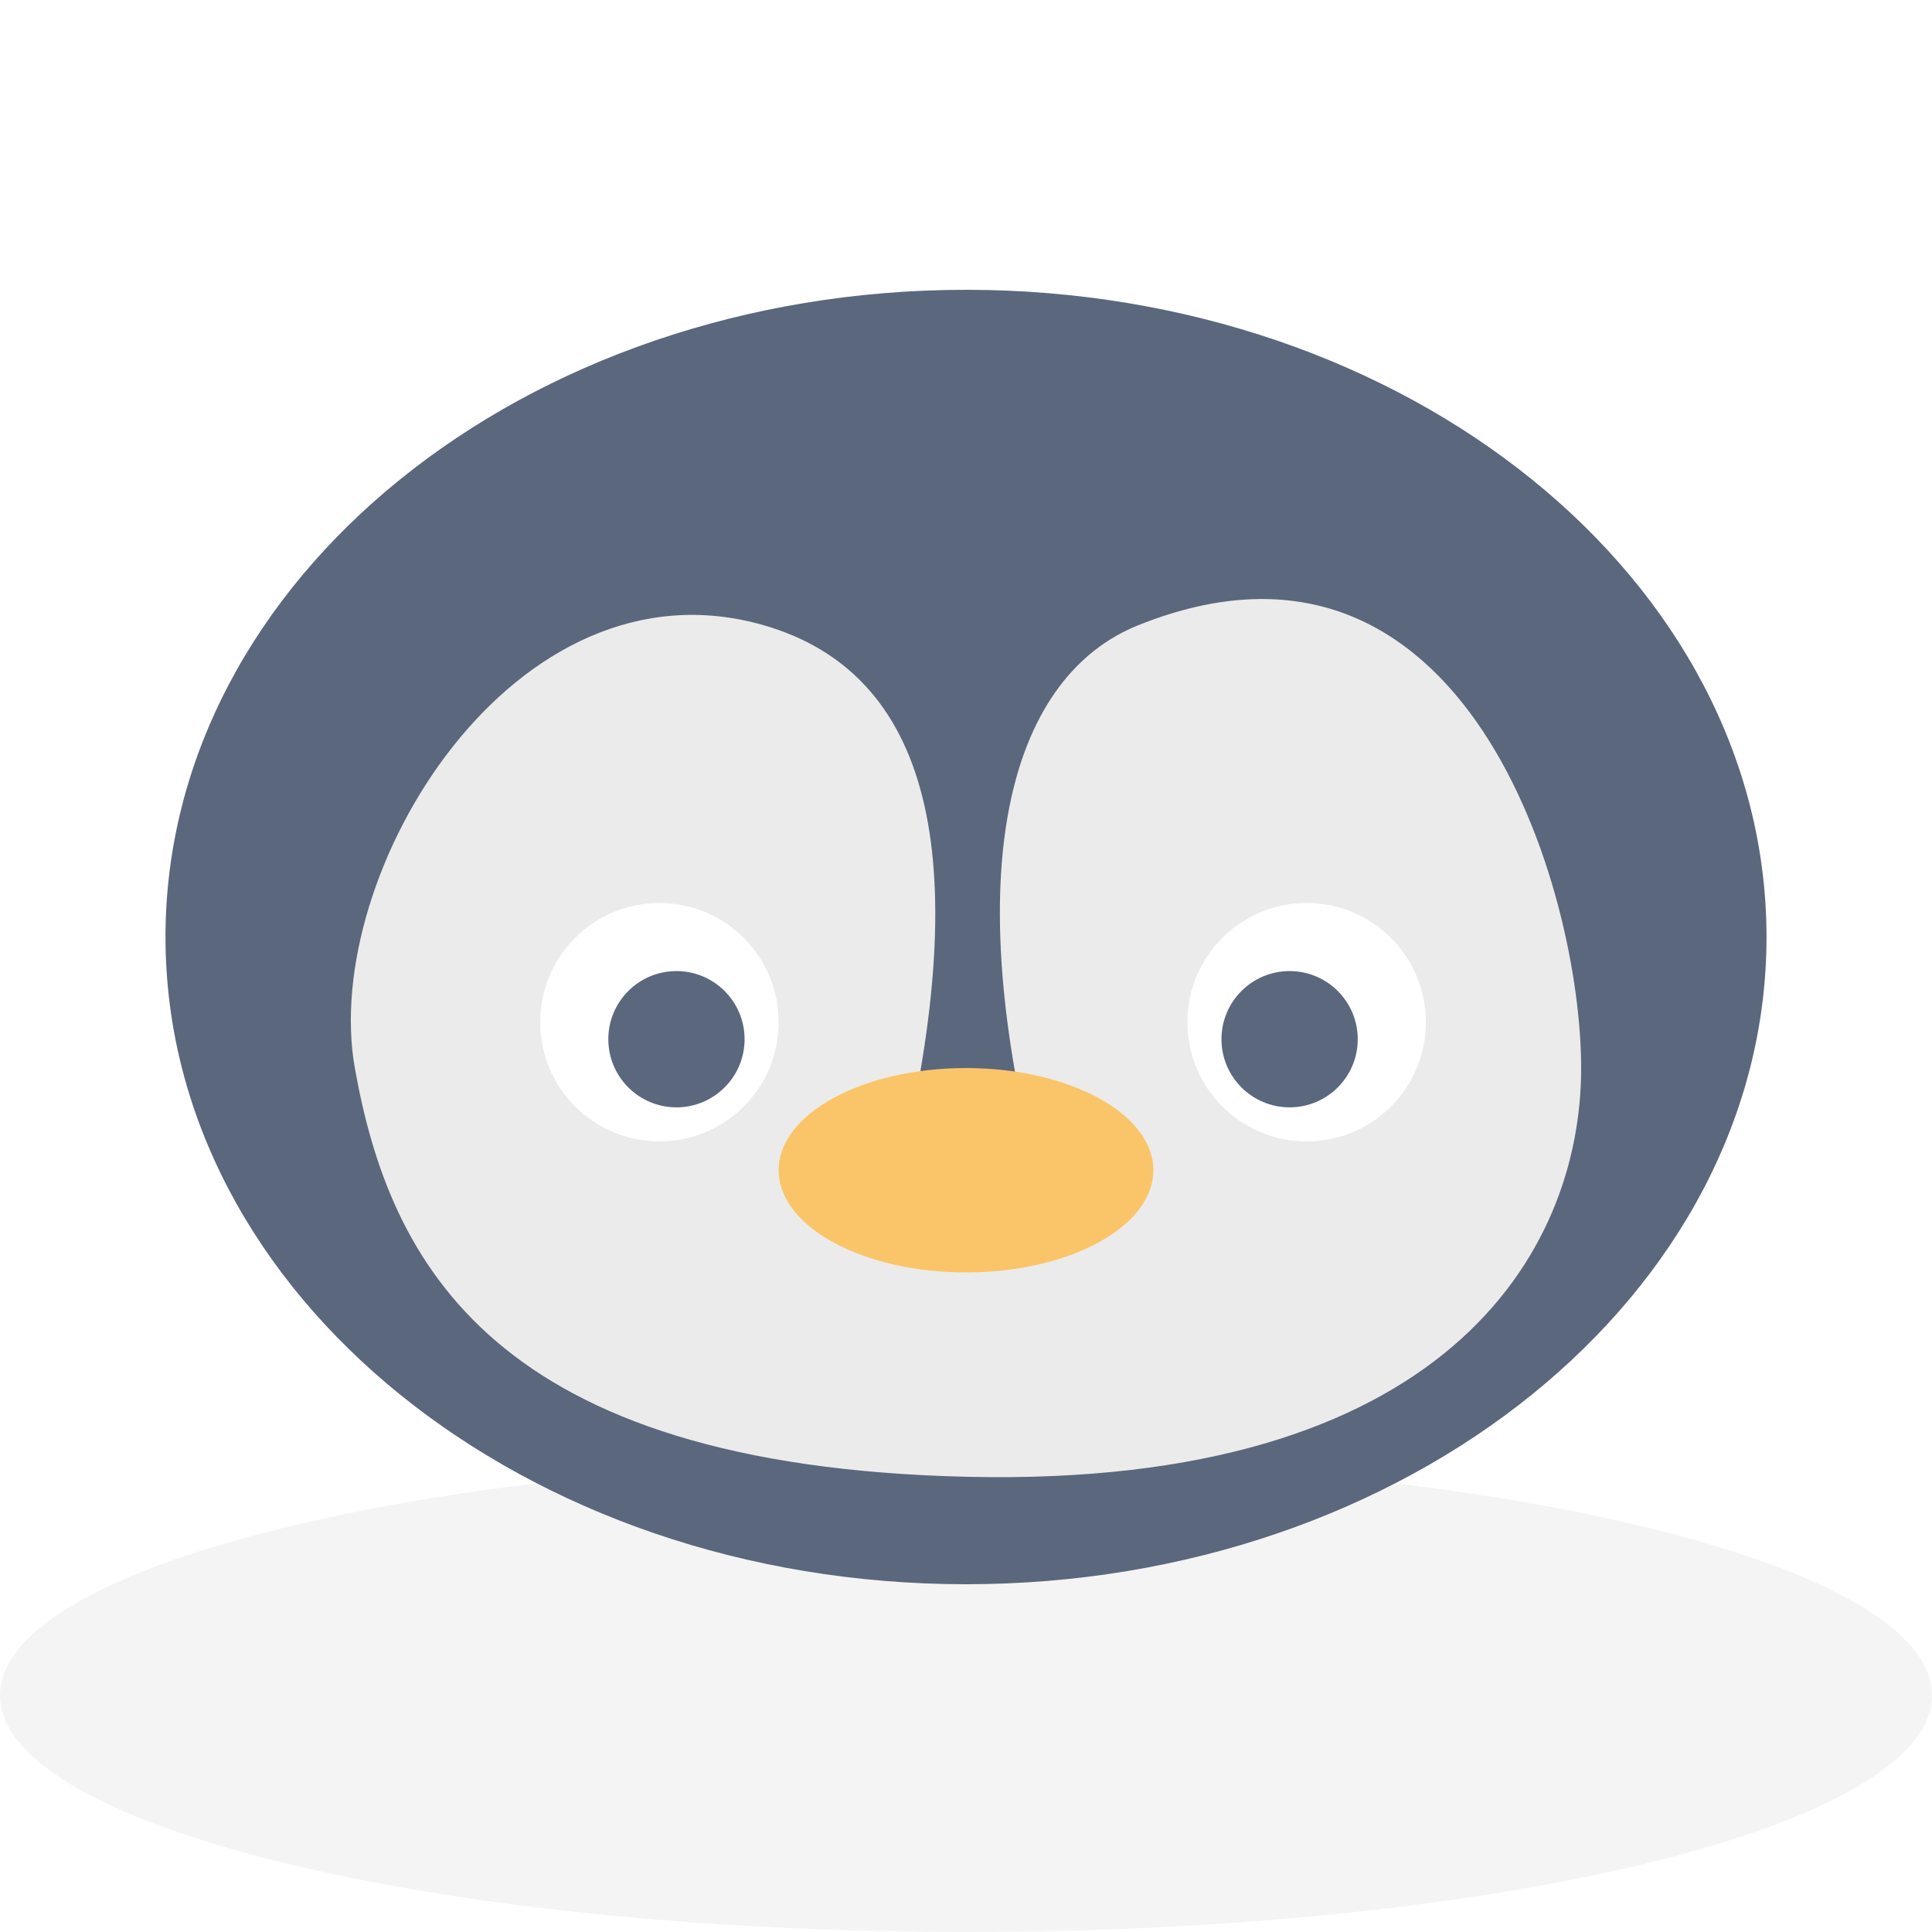
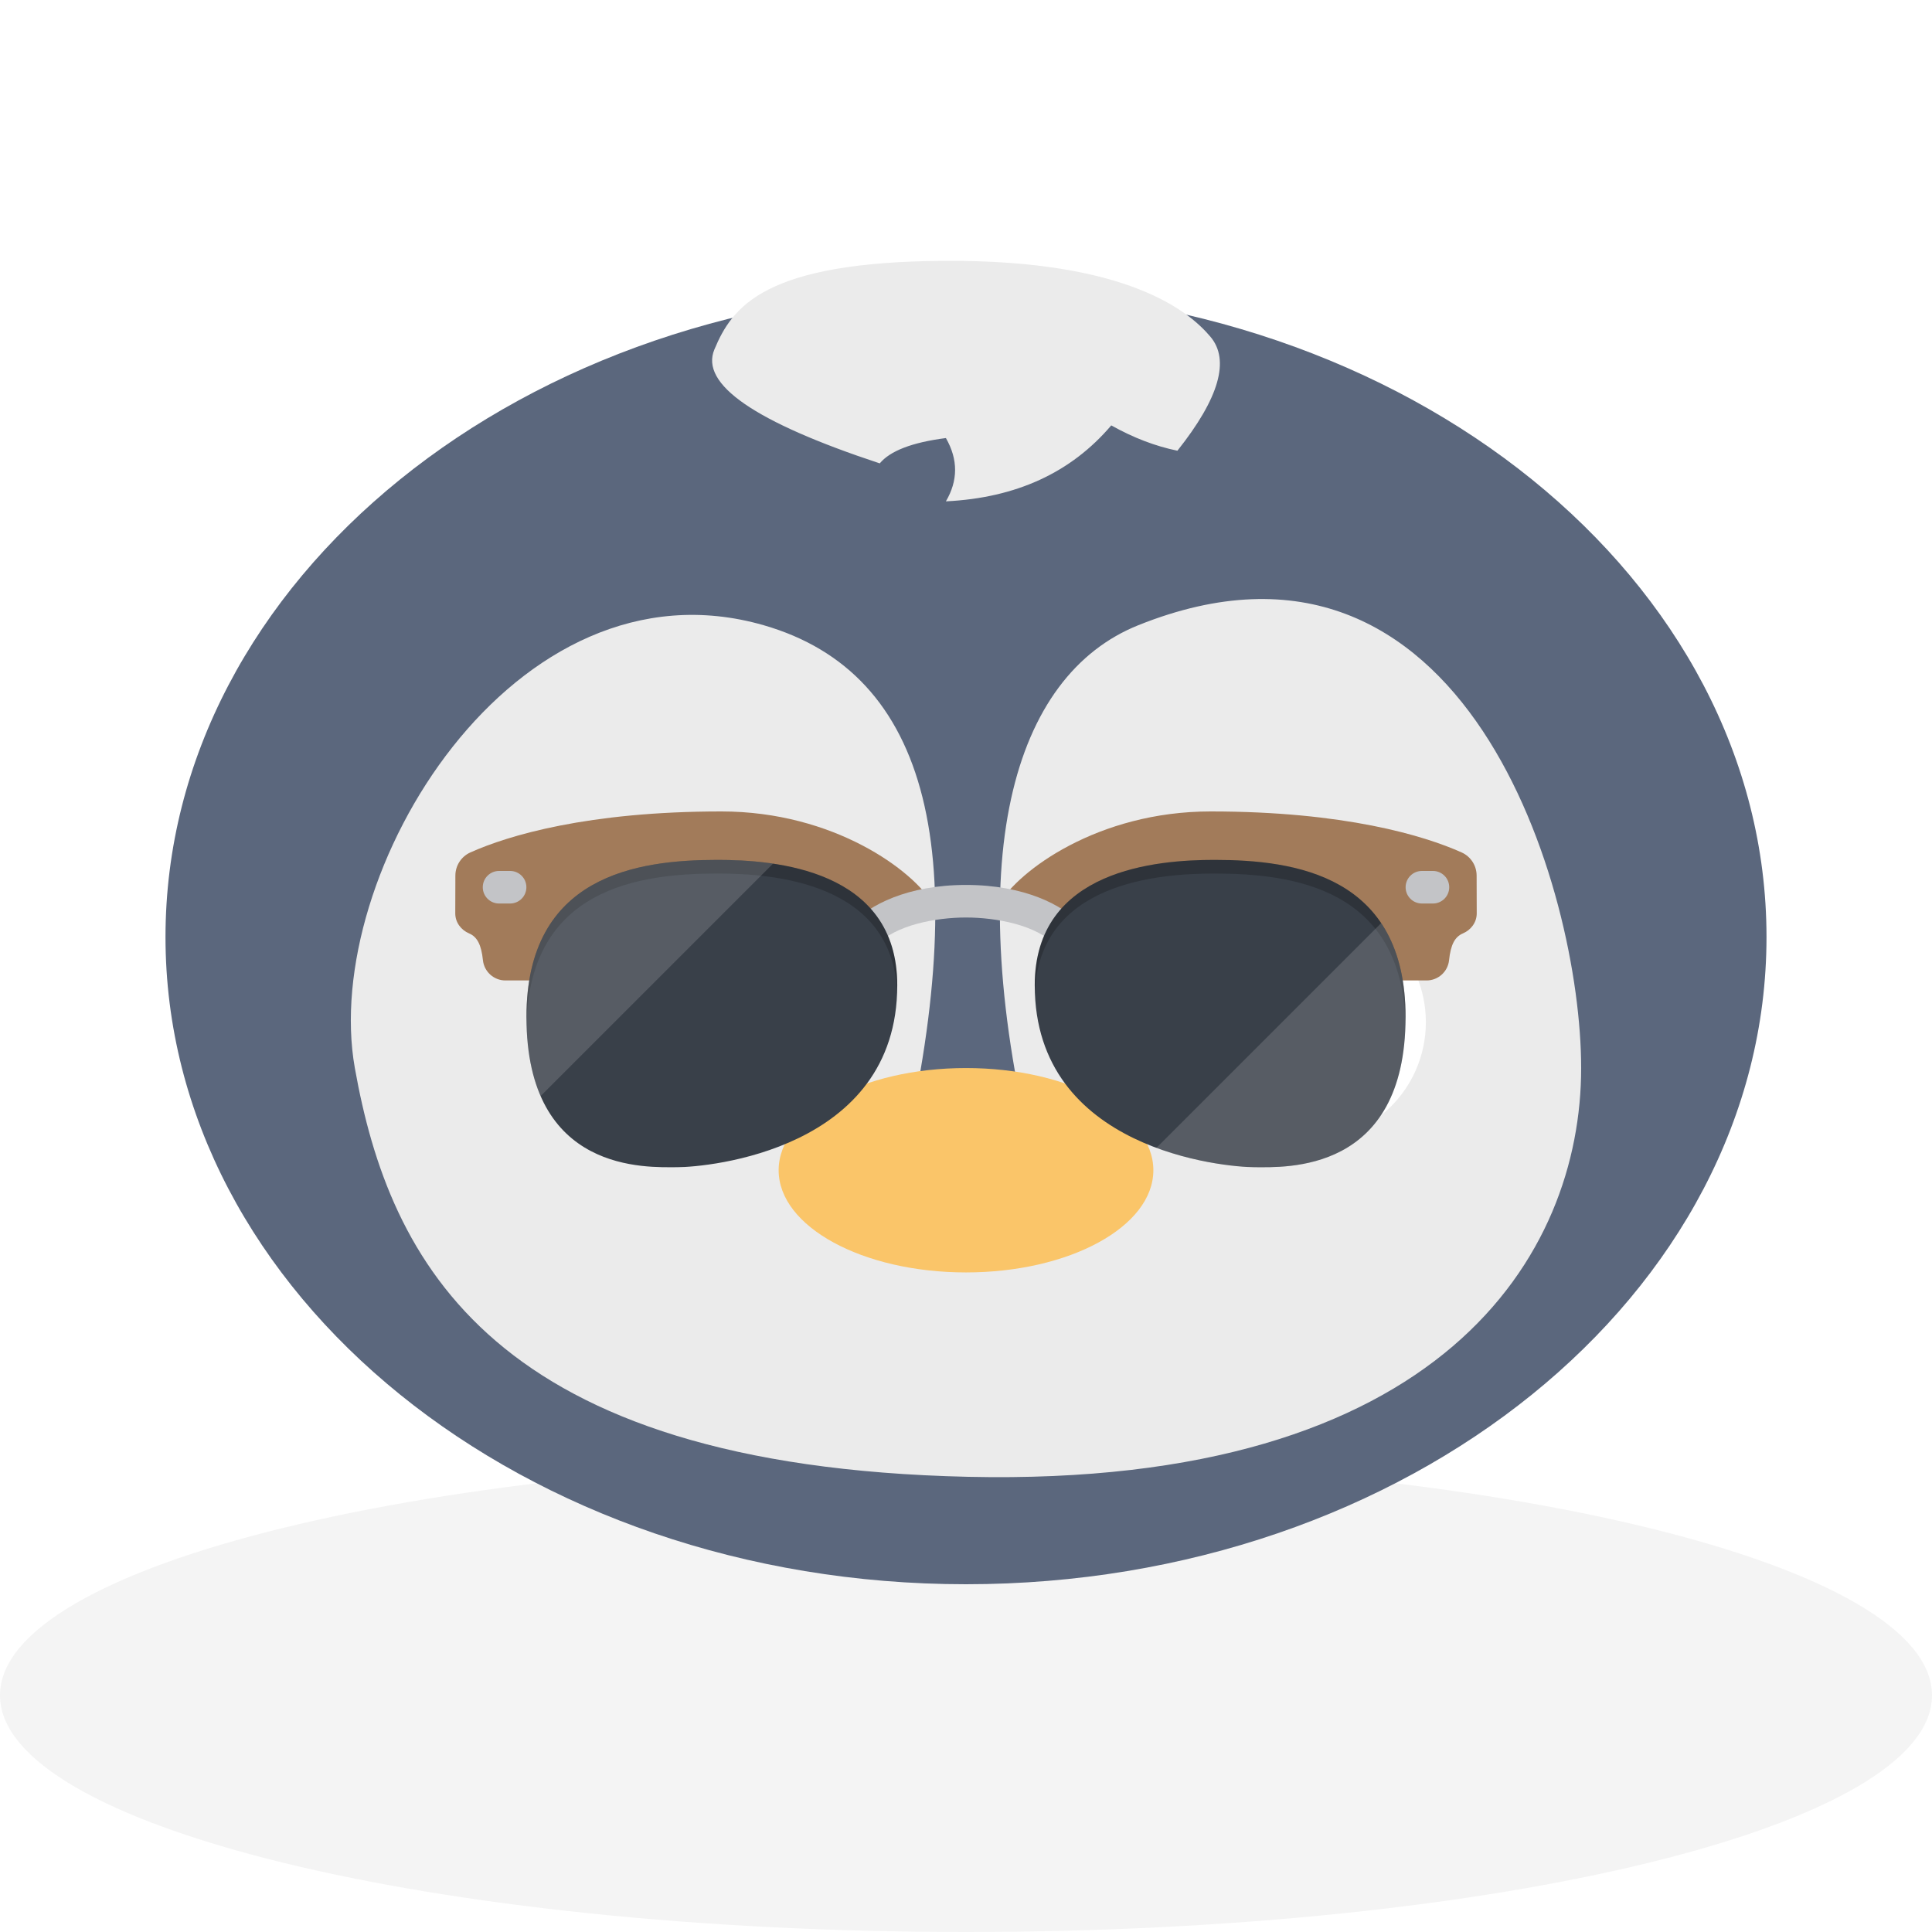
<svg xmlns="http://www.w3.org/2000/svg" style="isolation:isolate" viewBox="0 0 200 200" width="200pt" height="200pt">
-   <defs>
-     <clipPath id="_clipPath_VY1fU9gGdhAypTVyOFF8jd6jzDMmmiZh">
-       <rect width="200" height="200" />
-     </clipPath>
-   </defs>
-   <g clip-path="url(#_clipPath_VY1fU9gGdhAypTVyOFF8jd6jzDMmmiZh)">
-     <g id="backgrounds">
-       <ellipse vector-effect="non-scaling-stroke" cx="100" cy="175.5" rx="100" ry="24.5" id="present" fill="rgb(244,244,244)" />
+   <g id="backgrounds">
+     <ellipse vector-effect="non-scaling-stroke" cx="100" cy="175.5" rx="100" ry="24.5" id="present" fill="rgb(244,244,244)" />
+   </g>
+   <g id="pinguin">
+     <g id="body">
+       <path d=" M 17.132 97 C 17.132 60.022 54.264 30 100 30 C 145.736 30 182.868 60.022 182.868 97 C 182.868 133.978 145.736 164 100 164 C 54.264 164 17.132 133.978 17.132 97 Z " id="outer" fill="rgb(91,103,125)" />
+       <path d=" M 93.155 121.142 Q 104.891 72.159 79.049 64.721 C 53.208 57.282 33.152 90.452 36.733 110.563 C 40.315 130.674 51.004 151.777 100.207 152.879 C 149.41 153.981 163.681 129.839 163.681 110.563 C 163.681 92.151 151.751 51.128 117.839 64.721 C 104.93 69.895 99.123 88.773 107.26 121.142 L 93.155 121.142 Z " id="inner" fill="rgb(235,235,235)" />
    </g>
-     <g id="pinguin">
-       <g id="body">
-         <path d=" M 17.132 97 C 17.132 60.022 54.264 30 100 30 C 145.736 30 182.868 60.022 182.868 97 C 182.868 133.978 145.736 164 100 164 C 54.264 164 17.132 133.978 17.132 97 Z " id="outer" fill="rgb(91,103,125)" />
-         <path d=" M 93.155 121.142 Q 104.891 72.159 79.049 64.721 C 53.208 57.282 33.152 90.452 36.733 110.563 C 40.315 130.674 51.004 151.777 100.207 152.879 C 149.41 153.981 163.681 129.839 163.681 110.563 C 163.681 92.151 151.751 51.128 117.839 64.721 C 104.93 69.895 99.123 88.773 107.26 121.142 L 93.155 121.142 Z " id="inner" fill="rgb(235,235,235)" />
-       </g>
-       <g id="eyes">
-         <circle vector-effect="non-scaling-stroke" cx="68.263" cy="105.816" r="12.342" id="outerL" fill="rgb(255,255,255)" />
-         <circle vector-effect="non-scaling-stroke" cx="70.026" cy="107.579" r="7.053" id="innerL" fill="rgb(91,103,125)" />
-         <circle vector-effect="non-scaling-stroke" cx="135.263" cy="105.816" r="12.342" id="outerR" fill="rgb(255,255,255)" />
-         <circle vector-effect="non-scaling-stroke" cx="133.5" cy="107.579" r="7.053" id="innerR" fill="rgb(91,103,125)" />
-       </g>
-       <g id="nose">
-         <ellipse vector-effect="non-scaling-stroke" cx="100" cy="121.142" rx="19.395" ry="10.579" id="outer" fill="rgb(250,197,105)" />
+     <g id="eyes">
+       <circle vector-effect="non-scaling-stroke" cx="68.263" cy="105.816" r="12.342" id="outerL" fill="rgb(255,255,255)" />
+       <circle vector-effect="non-scaling-stroke" cx="70.026" cy="107.579" r="7.053" id="innerL" fill="rgb(91,103,125)" />
+       <circle vector-effect="non-scaling-stroke" cx="135.263" cy="105.816" r="12.342" id="outerR" fill="rgb(255,255,255)" />
+       <circle vector-effect="non-scaling-stroke" cx="133.5" cy="107.579" r="7.053" id="innerR" fill="rgb(91,103,125)" />
+     </g>
+     <g id="nose">
+       <ellipse vector-effect="non-scaling-stroke" cx="100" cy="121.142" rx="19.395" ry="10.579" id="outer" fill="rgb(250,197,105)" />
+     </g>
+     <g id="attributes">
+       <g id="sunglasses">
+         <g id="Groep">
+           <path d=" M 89.437 96.789 C 90.593 95.496 93.012 94.115 96.567 93.553 L 96.573 93.593 C 94.593 90.159 86.351 84 74.674 84 C 60.856 84 52.595 86.493 48.689 88.245 C 47.748 88.668 47.144 89.602 47.14 90.634 C 47.135 91.861 47.127 93.319 47.129 94.558 C 47.131 95.48 47.716 96.267 48.565 96.628 C 49.402 96.984 49.825 97.802 49.993 99.399 C 50.117 100.59 51.123 101.496 52.32 101.496 L 54.743 101.496 L 89.437 96.789 Z " id="Tracé" fill="rgb(162,123,90)" />
+           <path d=" M 110.563 96.789 C 109.407 95.496 106.988 94.115 103.433 93.553 L 103.427 93.593 C 105.407 90.159 113.649 84 125.326 84 C 139.144 84 147.405 86.493 151.311 88.245 C 152.252 88.668 152.856 89.602 152.86 90.634 C 152.865 91.861 152.873 93.319 152.871 94.558 C 152.869 95.48 152.284 96.267 151.435 96.628 C 150.598 96.984 150.175 97.802 150.007 99.399 C 149.883 100.59 148.877 101.496 147.68 101.496 L 145.257 101.496 L 110.563 96.789 Z " id="Tracé" fill="rgb(162,123,90)" />
+         </g>
+         <path d=" M 109.306 97.912 C 107.371 95.748 103.083 94.98 100 94.98 C 96.916 94.98 92.629 95.748 90.694 97.912 L 88.18 95.665 C 89.934 93.704 93.96 91.608 100 91.608 C 106.04 91.608 110.066 93.704 111.819 95.665 L 109.306 97.912 Z " id="Tracé" fill="rgb(195,196,199)" />
+         <path d=" M 74.287 89.016 C 65.959 89.016 54.498 90.627 54.498 105.272 C 54.498 121.53 67.015 120.828 70.114 120.828 C 73.214 120.828 92.883 119.074 92.883 101.998 C 92.884 89.952 80.125 89.016 74.287 89.016 Z " id="Tracé" fill="rgb(57,64,73)" />
+         <g opacity="0.2">
+           <path d=" M 74.287 89.016 C 65.959 89.016 54.498 90.627 54.498 105.272 C 54.498 105.518 54.501 105.759 54.507 105.996 C 54.862 91.989 66.091 90.429 74.287 90.429 C 80.018 90.429 92.419 91.332 92.869 102.764 C 92.878 102.512 92.883 102.257 92.883 101.998 C 92.884 89.952 80.125 89.016 74.287 89.016 Z " id="Tracé" fill="rgb(0,0,0)" />
+         </g>
+         <path d=" M 125.713 89.016 C 134.041 89.016 145.502 90.627 145.502 105.272 C 145.502 121.53 132.985 120.828 129.885 120.828 C 126.786 120.828 107.117 119.074 107.117 101.998 C 107.116 89.952 119.875 89.016 125.713 89.016 Z " id="Tracé" fill="rgb(57,64,73)" />
+         <g opacity="0.2">
+           <path d=" M 125.713 89.016 C 134.041 89.016 145.502 90.627 145.502 105.272 C 145.502 105.518 145.499 105.759 145.493 105.996 C 145.138 91.989 133.909 90.429 125.713 90.429 C 119.981 90.429 107.581 91.332 107.13 102.764 C 107.121 102.512 107.116 102.257 107.116 101.998 C 107.116 89.952 119.875 89.016 125.713 89.016 Z " id="Tracé" fill="rgb(0,0,0)" />
+         </g>
+         <g id="Groep">
+           <g opacity="0.15">
+             <path d=" M 74.287 89.016 C 65.959 89.016 54.498 90.627 54.498 105.272 C 54.498 108.703 55.057 111.376 55.965 113.462 L 80.025 89.404 C 77.87 89.082 75.835 89.016 74.287 89.016 Z " id="Tracé" fill="rgb(255,255,255)" />
+           </g>
+           <g opacity="0.15">
+             <path d=" M 142.978 95.562 L 119.713 118.826 C 124.243 120.509 128.566 120.828 129.885 120.828 C 132.985 120.828 145.502 121.53 145.502 105.272 C 145.502 101.037 144.542 97.893 142.978 95.562 Z " id="Tracé" fill="rgb(255,255,255)" />
+           </g>
+         </g>
+         <g id="Groep">
+           <path d=" M 52.806 93.531 L 51.662 93.531 C 50.731 93.531 49.977 92.777 49.977 91.846 C 49.977 90.914 50.731 90.16 51.662 90.16 L 52.806 90.16 C 53.737 90.16 54.491 90.914 54.491 91.846 C 54.491 92.776 53.737 93.531 52.806 93.531 Z " id="Tracé" fill="rgb(195,196,199)" />
+           <path d=" M 148.338 93.531 L 147.194 93.531 C 146.263 93.531 145.509 92.777 145.509 91.846 C 145.509 90.914 146.263 90.16 147.194 90.16 L 148.338 90.16 C 149.269 90.16 150.023 90.914 150.023 91.846 C 150.023 92.777 149.269 93.531 148.338 93.531 Z " id="Tracé" fill="rgb(195,196,199)" />
+         </g>
      </g>
    </g>
+     <g id="hair">
+       <path d=" M 97.919 51.899 C 99.171 49.763 99.205 47.592 97.919 45.347 C 94.384 45.802 92.136 46.688 91.072 47.968 C 78.119 43.691 72.447 39.773 73.954 36.174 C 75.801 31.764 79.09 27.083 97.919 27.001 C 116.748 26.919 123.096 32.238 125.307 34.864 C 127.328 37.263 126.221 41.207 121.884 46.658 C 119.586 46.183 117.338 45.323 115.037 44.037 C 110.892 48.908 105.22 51.542 97.919 51.899 Z " id="outer" fill="rgb(235,235,235)" />
+     </g>
  </g>
+   <g id="imports" />
</svg>
